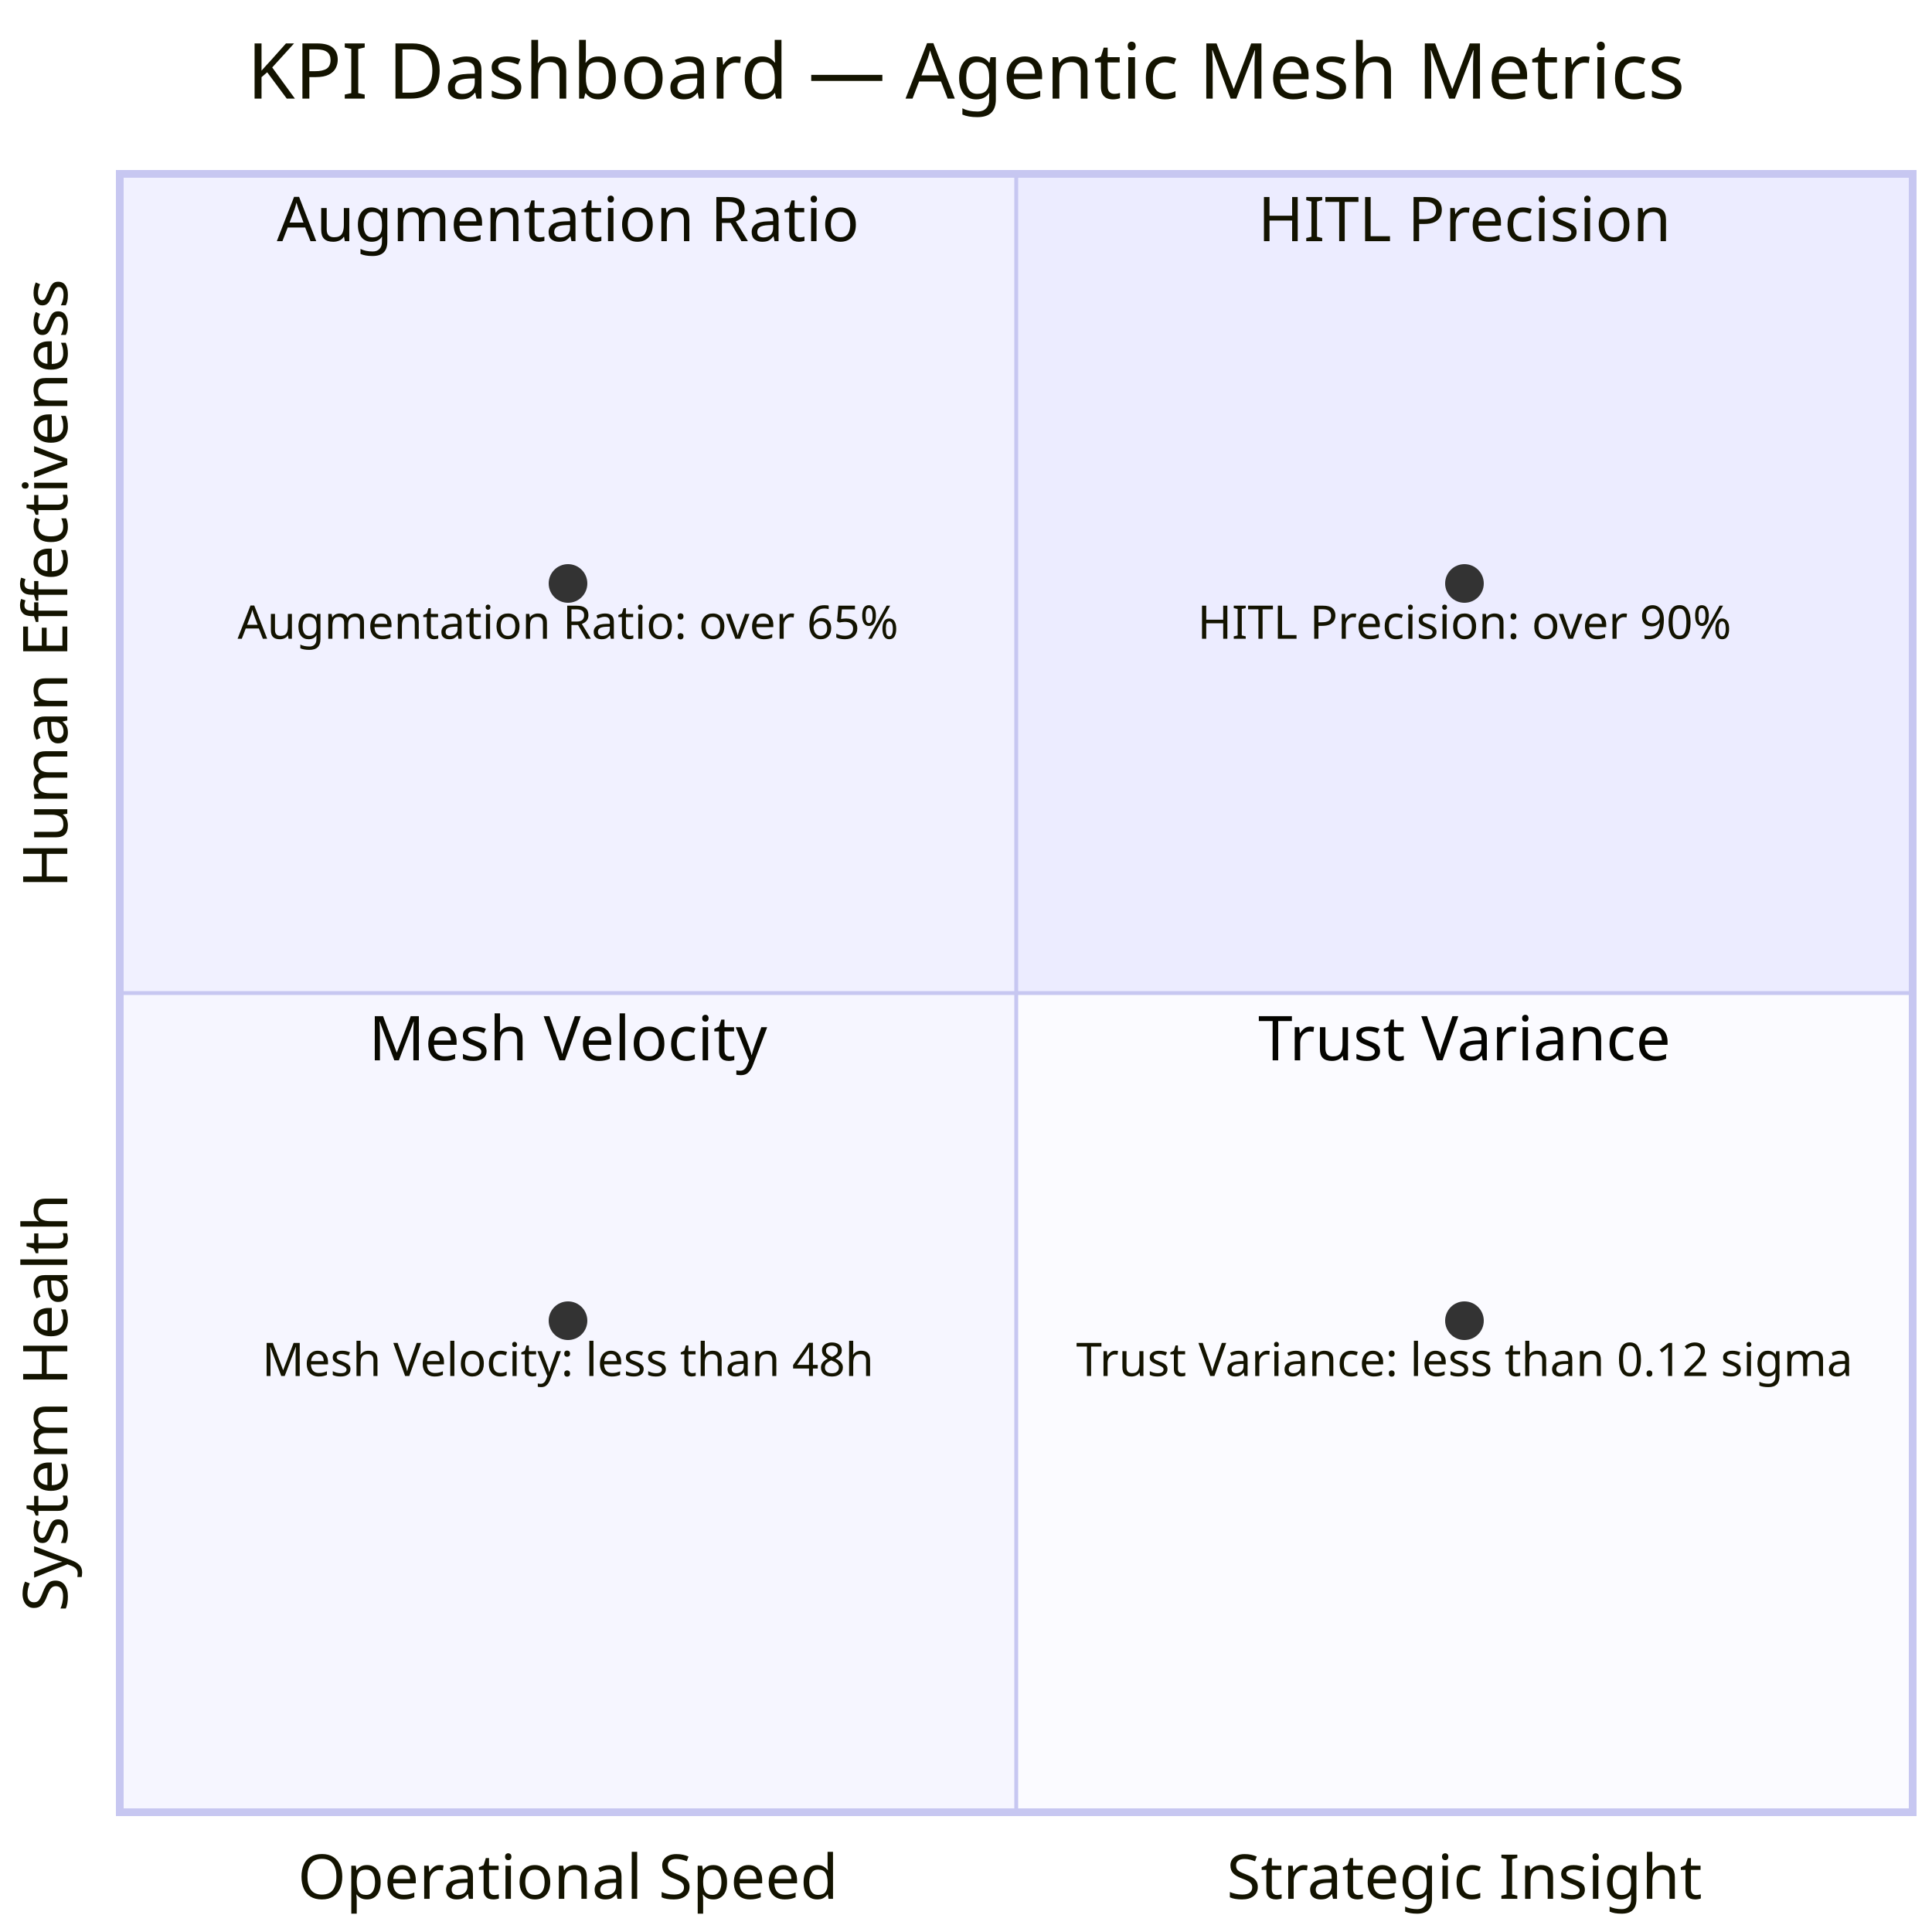
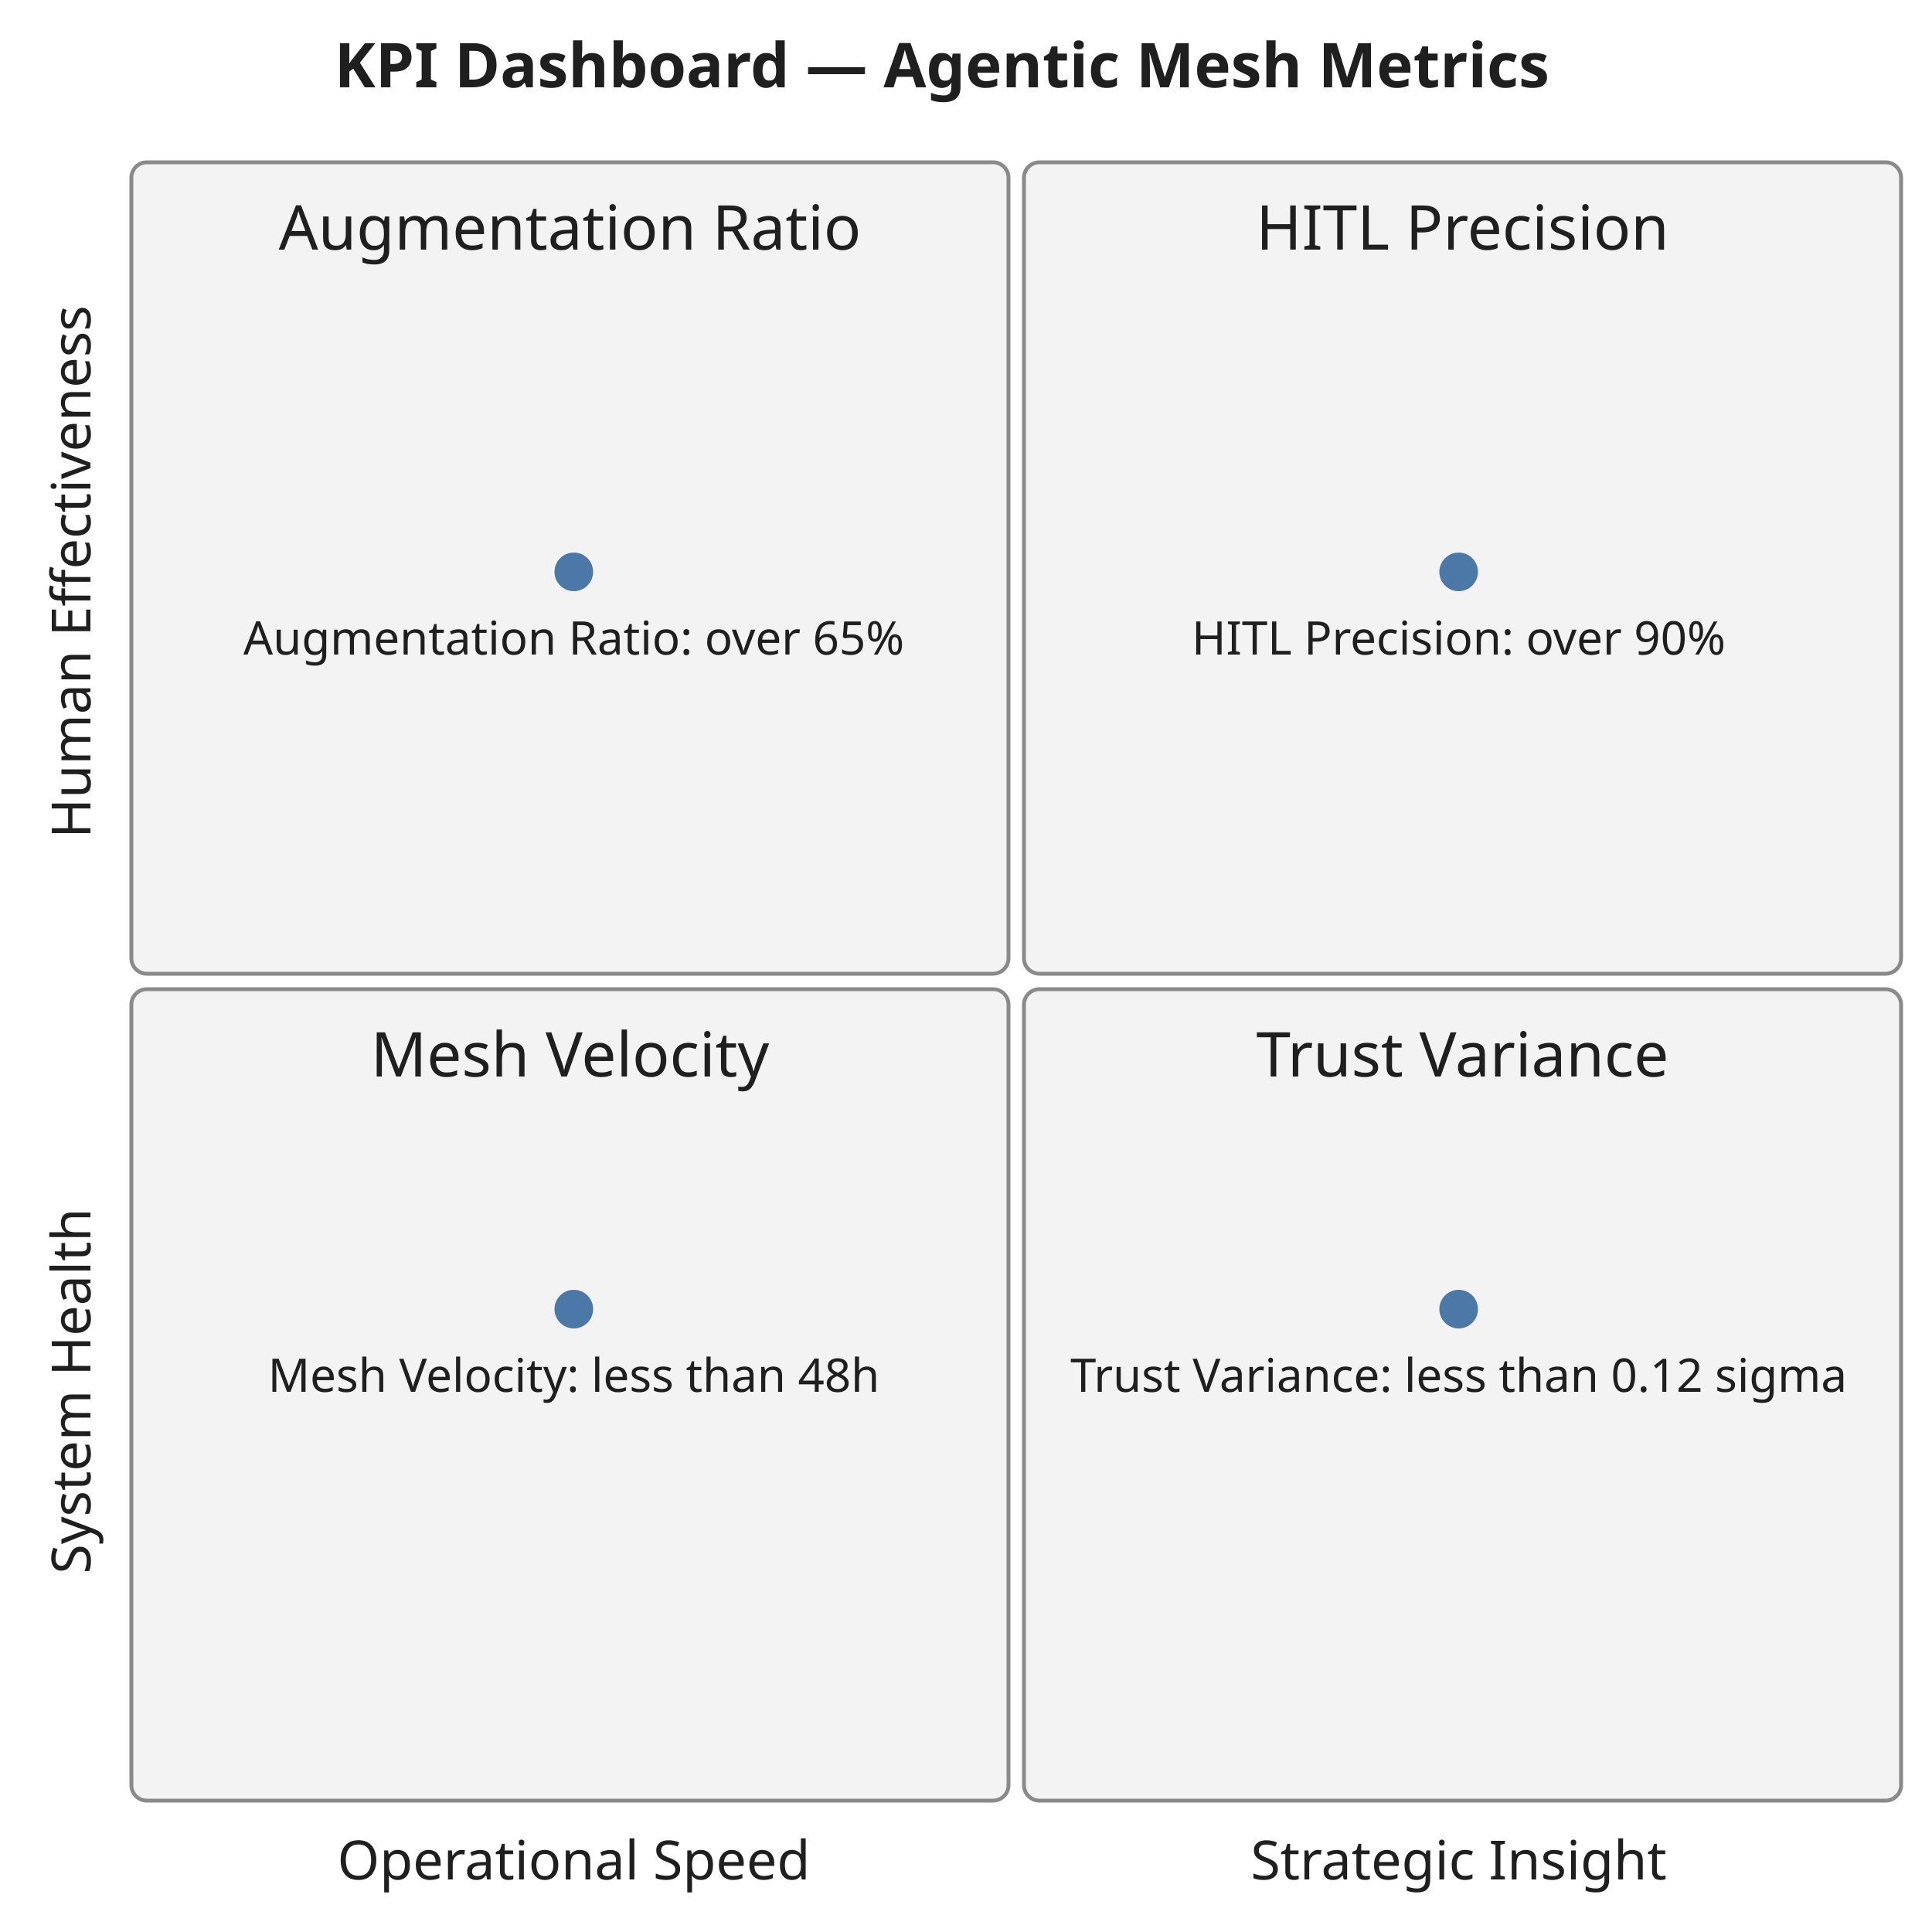
- <svg xmlns="http://www.w3.org/2000/svg" id="diagram-05-kpi-dashboard" width="100%" style="max-width: 500px;" viewBox="0 0 500 500" role="graphics-document document" aria-roledescription="quadrantChart">
+ <svg xmlns="http://www.w3.org/2000/svg" class="pele pele-quadrantChart" viewBox="0 0 500 500" width="500" height="500" style="--_bg:#fff;--_fg:#1f1f1f;--_m:#6e6e6e;--_l:#1f1f1f;--_s:#f3f3f3;--_a:#e6e6e6;--_b:#8a8a8a;--_c:#5b7bd5;color:#1f1f1f;--_r:4px;--_tw:bold;--_fm:monospace;font:16px sans-serif;letter-spacing:normal;word-spacing:normal;text-transform:none;direction:ltr;font-family:sans-serif" fill="#1f1f1f" role="graphics-document document" aria-roledescription="quadrantChart">
  <rect x="0" y="0" width="100%" height="100%" fill="#ffffff" />
-   <style>#diagram-05-kpi-dashboard{font-family:sans-serif;font-size:16px;fill:#333;}@keyframes edge-animation-frame{from{stroke-dashoffset:0;}}@keyframes dash{to{stroke-dashoffset:0;}}#diagram-05-kpi-dashboard .edge-animation-slow{stroke-dasharray:9,5!important;stroke-dashoffset:900;animation:dash 50s linear infinite;stroke-linecap:round;}#diagram-05-kpi-dashboard .edge-animation-fast{stroke-dasharray:9,5!important;stroke-dashoffset:900;animation:dash 20s linear infinite;stroke-linecap:round;}#diagram-05-kpi-dashboard .error-icon{fill:#552222;}#diagram-05-kpi-dashboard .error-text{fill:#552222;stroke:#552222;}#diagram-05-kpi-dashboard .edge-thickness-normal{stroke-width:1px;}#diagram-05-kpi-dashboard .edge-thickness-thick{stroke-width:3.5px;}#diagram-05-kpi-dashboard .edge-pattern-solid{stroke-dasharray:0;}#diagram-05-kpi-dashboard .edge-thickness-invisible{stroke-width:0;fill:none;}#diagram-05-kpi-dashboard .edge-pattern-dashed{stroke-dasharray:3;}#diagram-05-kpi-dashboard .edge-pattern-dotted{stroke-dasharray:2;}#diagram-05-kpi-dashboard .marker{fill:#333333;stroke:#333333;}#diagram-05-kpi-dashboard .marker.cross{stroke:#333333;}#diagram-05-kpi-dashboard svg{font-family:sans-serif;font-size:16px;}#diagram-05-kpi-dashboard p{margin:0;}#diagram-05-kpi-dashboard .node .neo-node{stroke:#9370DB;}#diagram-05-kpi-dashboard [data-look="neo"].node rect,#diagram-05-kpi-dashboard [data-look="neo"].cluster rect,#diagram-05-kpi-dashboard [data-look="neo"].node polygon{stroke:#9370DB;filter:drop-shadow(1px 2px 2px rgba(185, 185, 185, 1));}#diagram-05-kpi-dashboard [data-look="neo"].swimlane.cluster rect{filter:none;}#diagram-05-kpi-dashboard [data-look="neo"].node path{stroke:#9370DB;stroke-width:1px;}#diagram-05-kpi-dashboard [data-look="neo"].node .outer-path{filter:drop-shadow(1px 2px 2px rgba(185, 185, 185, 1));}#diagram-05-kpi-dashboard [data-look="neo"].node .neo-line path{stroke:#9370DB;filter:none;}#diagram-05-kpi-dashboard [data-look="neo"].node circle{stroke:#9370DB;filter:drop-shadow(1px 2px 2px rgba(185, 185, 185, 1));}#diagram-05-kpi-dashboard [data-look="neo"].node circle .state-start{fill:#000000;}#diagram-05-kpi-dashboard [data-look="neo"].icon-shape .icon{fill:#9370DB;filter:drop-shadow(1px 2px 2px rgba(185, 185, 185, 1));}#diagram-05-kpi-dashboard [data-look="neo"].icon-shape .icon-neo path{stroke:#9370DB;filter:drop-shadow(1px 2px 2px rgba(185, 185, 185, 1));}#diagram-05-kpi-dashboard :root{--mermaid-font-family:"trebuchet ms",verdana,arial,sans-serif;}</style>
-   <g />
-   <g class="main">
-     <g class="quadrants">
-       <g class="quadrant">
-         <rect x="263" y="45" width="232" height="212" fill="#ECECFF" />
-         <text x="0" y="0" fill="rgb(19, 19, 0)" font-size="16" dominant-baseline="hanging" text-anchor="middle" transform="translate(379, 50) rotate(0)">HITL Precision</text>
-       </g>
-       <g class="quadrant">
-         <rect x="31" y="45" width="232" height="212" fill="#f1f1ff" />
-         <text x="0" y="0" fill="rgb(14, 14, 0)" font-size="16" dominant-baseline="hanging" text-anchor="middle" transform="translate(147, 50) rotate(0)">Augmentation Ratio</text>
-       </g>
-       <g class="quadrant">
-         <rect x="31" y="257" width="232" height="212" fill="#f6f6ff" />
-         <text x="0" y="0" fill="rgb(9, 9, 0)" font-size="16" dominant-baseline="hanging" text-anchor="middle" transform="translate(147, 262) rotate(0)">Mesh Velocity</text>
-       </g>
-       <g class="quadrant">
-         <rect x="263" y="257" width="232" height="212" fill="#fbfbff" />
-         <text x="0" y="0" fill="rgb(4, 4, 0)" font-size="16" dominant-baseline="hanging" text-anchor="middle" transform="translate(379, 262) rotate(0)">Trust Variance</text>
-       </g>
+   <text fill="#1f1f1f" class="pele-title" font-weight="bold" text-anchor="middle" xml:space="preserve">
+     <tspan x="250" y="22.6">KPI Dashboard — Agentic Mesh Metrics</tspan>
+   </text>
+   <g class="pele-quadrants" fill="#f3f3f3" stroke="#8a8a8a">
+     <g class="pele-quadrant" data-id="1">
+       <rect x="265" y="42" width="227" height="210" style="rx:4px" />
+       <text class="pele-label" fill="#1f1f1f" stroke="none" x="378.5" y="64.6" text-anchor="middle">HITL Precision</text>
    </g>
-     <g class="border">
-       <line x1="30" y1="45" x2="496" y2="45" style="stroke: rgb(199, 199, 241); stroke-width: 2;" />
-       <line x1="495" y1="46" x2="495" y2="468" style="stroke: rgb(199, 199, 241); stroke-width: 2;" />
-       <line x1="30" y1="469" x2="496" y2="469" style="stroke: rgb(199, 199, 241); stroke-width: 2;" />
-       <line x1="31" y1="46" x2="31" y2="468" style="stroke: rgb(199, 199, 241); stroke-width: 2;" />
-       <line x1="263" y1="46" x2="263" y2="468" style="stroke: rgb(199, 199, 241); stroke-width: 1;" />
-       <line x1="32" y1="257" x2="494" y2="257" style="stroke: rgb(199, 199, 241); stroke-width: 1;" />
+     <g class="pele-quadrant" data-id="2">
+       <rect x="34" y="42" width="227" height="210" style="rx:4px" />
+       <text class="pele-label" fill="#1f1f1f" stroke="none" x="147.5" y="64.6" text-anchor="middle">Augmentation Ratio</text>
    </g>
-     <g class="data-points">
-       <g class="data-point">
-         <circle cx="379" cy="151" r="5" fill="hsl(240, 100%, NaN%)" stroke="hsl(240, 100%, NaN%)" stroke-width="0px" />
-         <text x="0" y="0" fill="rgb(19, 19, 0)" font-size="12" dominant-baseline="hanging" text-anchor="middle" transform="translate(379, 156) rotate(0)">HITL Precision: over 90%</text>
-       </g>
-       <g class="data-point">
-         <circle cx="379" cy="341.8" r="5" fill="hsl(240, 100%, NaN%)" stroke="hsl(240, 100%, NaN%)" stroke-width="0px" />
-         <text x="0" y="0" fill="rgb(19, 19, 0)" font-size="12" dominant-baseline="hanging" text-anchor="middle" transform="translate(379, 346.8) rotate(0)">Trust Variance: less than 0.12 sigma</text>
-       </g>
-       <g class="data-point">
-         <circle cx="147" cy="151" r="5" fill="hsl(240, 100%, NaN%)" stroke="hsl(240, 100%, NaN%)" stroke-width="0px" />
-         <text x="0" y="0" fill="rgb(19, 19, 0)" font-size="12" dominant-baseline="hanging" text-anchor="middle" transform="translate(147, 156) rotate(0)">Augmentation Ratio: over 65%</text>
-       </g>
-       <g class="data-point">
-         <circle cx="147" cy="341.8" r="5" fill="hsl(240, 100%, NaN%)" stroke="hsl(240, 100%, NaN%)" stroke-width="0px" />
-         <text x="0" y="0" fill="rgb(19, 19, 0)" font-size="12" dominant-baseline="hanging" text-anchor="middle" transform="translate(147, 346.8) rotate(0)">Mesh Velocity: less than 48h</text>
-       </g>
+     <g class="pele-quadrant" data-id="3">
+       <rect x="34" y="256" width="227" height="210" style="rx:4px" />
+       <text class="pele-label" fill="#1f1f1f" stroke="none" x="147.5" y="278.6" text-anchor="middle">Mesh Velocity</text>
    </g>
-     <g class="labels">
-       <g class="label">
-         <text x="0" y="0" fill="rgb(19, 19, 0)" font-size="16" dominant-baseline="hanging" text-anchor="middle" transform="translate(147, 479) rotate(0)">Operational Speed</text>
-       </g>
-       <g class="label">
-         <text x="0" y="0" fill="rgb(19, 19, 0)" font-size="16" dominant-baseline="hanging" text-anchor="middle" transform="translate(379, 479) rotate(0)">Strategic Insight</text>
-       </g>
-       <g class="label">
-         <text x="0" y="0" fill="rgb(19, 19, 0)" font-size="16" dominant-baseline="hanging" text-anchor="middle" transform="translate(5, 363) rotate(-90)">System Health</text>
-       </g>
-       <g class="label">
-         <text x="0" y="0" fill="rgb(19, 19, 0)" font-size="16" dominant-baseline="hanging" text-anchor="middle" transform="translate(5, 151) rotate(-90)">Human Effectiveness</text>
-       </g>
-     </g>
-     <g class="title">
-       <text x="0" y="0" fill="rgb(19, 19, 0)" font-size="20" dominant-baseline="hanging" text-anchor="middle" transform="translate(250, 10) rotate(0)">KPI Dashboard — Agentic Mesh Metrics</text>
+     <g class="pele-quadrant" data-id="4">
+       <rect x="265" y="256" width="227" height="210" style="rx:4px" />
+       <text class="pele-label" fill="#1f1f1f" stroke="none" x="378.5" y="278.6" text-anchor="middle">Trust Variance</text>
    </g>
  </g>
+   <g class="pele-axis-labels" font-size="14" fill="#6e6e6e">
+     <text fill="#1f1f1f" x="148.5" y="486.4" text-anchor="middle">Operational Speed</text>
+     <text fill="#1f1f1f" x="377.5" y="486.4" text-anchor="middle">Strategic Insight</text>
+     <g transform="translate(18.5,360) rotate(-90)">
+       <text fill="#1f1f1f" x="0" y="4.9" text-anchor="middle">System Health</text>
+     </g>
+     <g transform="translate(18.5,148) rotate(-90)">
+       <text fill="#1f1f1f" x="0" y="4.9" text-anchor="middle">Human Effectiveness</text>
+     </g>
+   </g>
+   <g class="pele-points" fill="#4c78a8">
+     <circle class="pele-point" data-id="HITL Precision: over 90%" cx="377.5" cy="148" r="5" />
+     <circle class="pele-point" data-id="Trust Variance: less than 0.12 sigma" cx="377.5" cy="338.8" r="5" />
+     <circle class="pele-point" data-id="Augmentation Ratio: over 65%" cx="148.5" cy="148" r="5" />
+     <circle class="pele-point" data-id="Mesh Velocity: less than 48h" cx="148.5" cy="338.8" r="5" />
+   </g>
+   <g class="pele-point-labels" font-size="12">
+     <text fill="#1f1f1f" class="pele-label" x="148.5" y="360.2" text-anchor="middle">Mesh Velocity: less than 48h</text>
+     <text fill="#1f1f1f" class="pele-label" x="148.5" y="169.4" text-anchor="middle">Augmentation Ratio: over 65%</text>
+     <text fill="#1f1f1f" class="pele-label" x="377.5" y="360.2" text-anchor="middle">Trust Variance: less than 0.12 sigma</text>
+     <text fill="#1f1f1f" class="pele-label" x="377.5" y="169.4" text-anchor="middle">HITL Precision: over 90%</text>
+   </g>
</svg>
